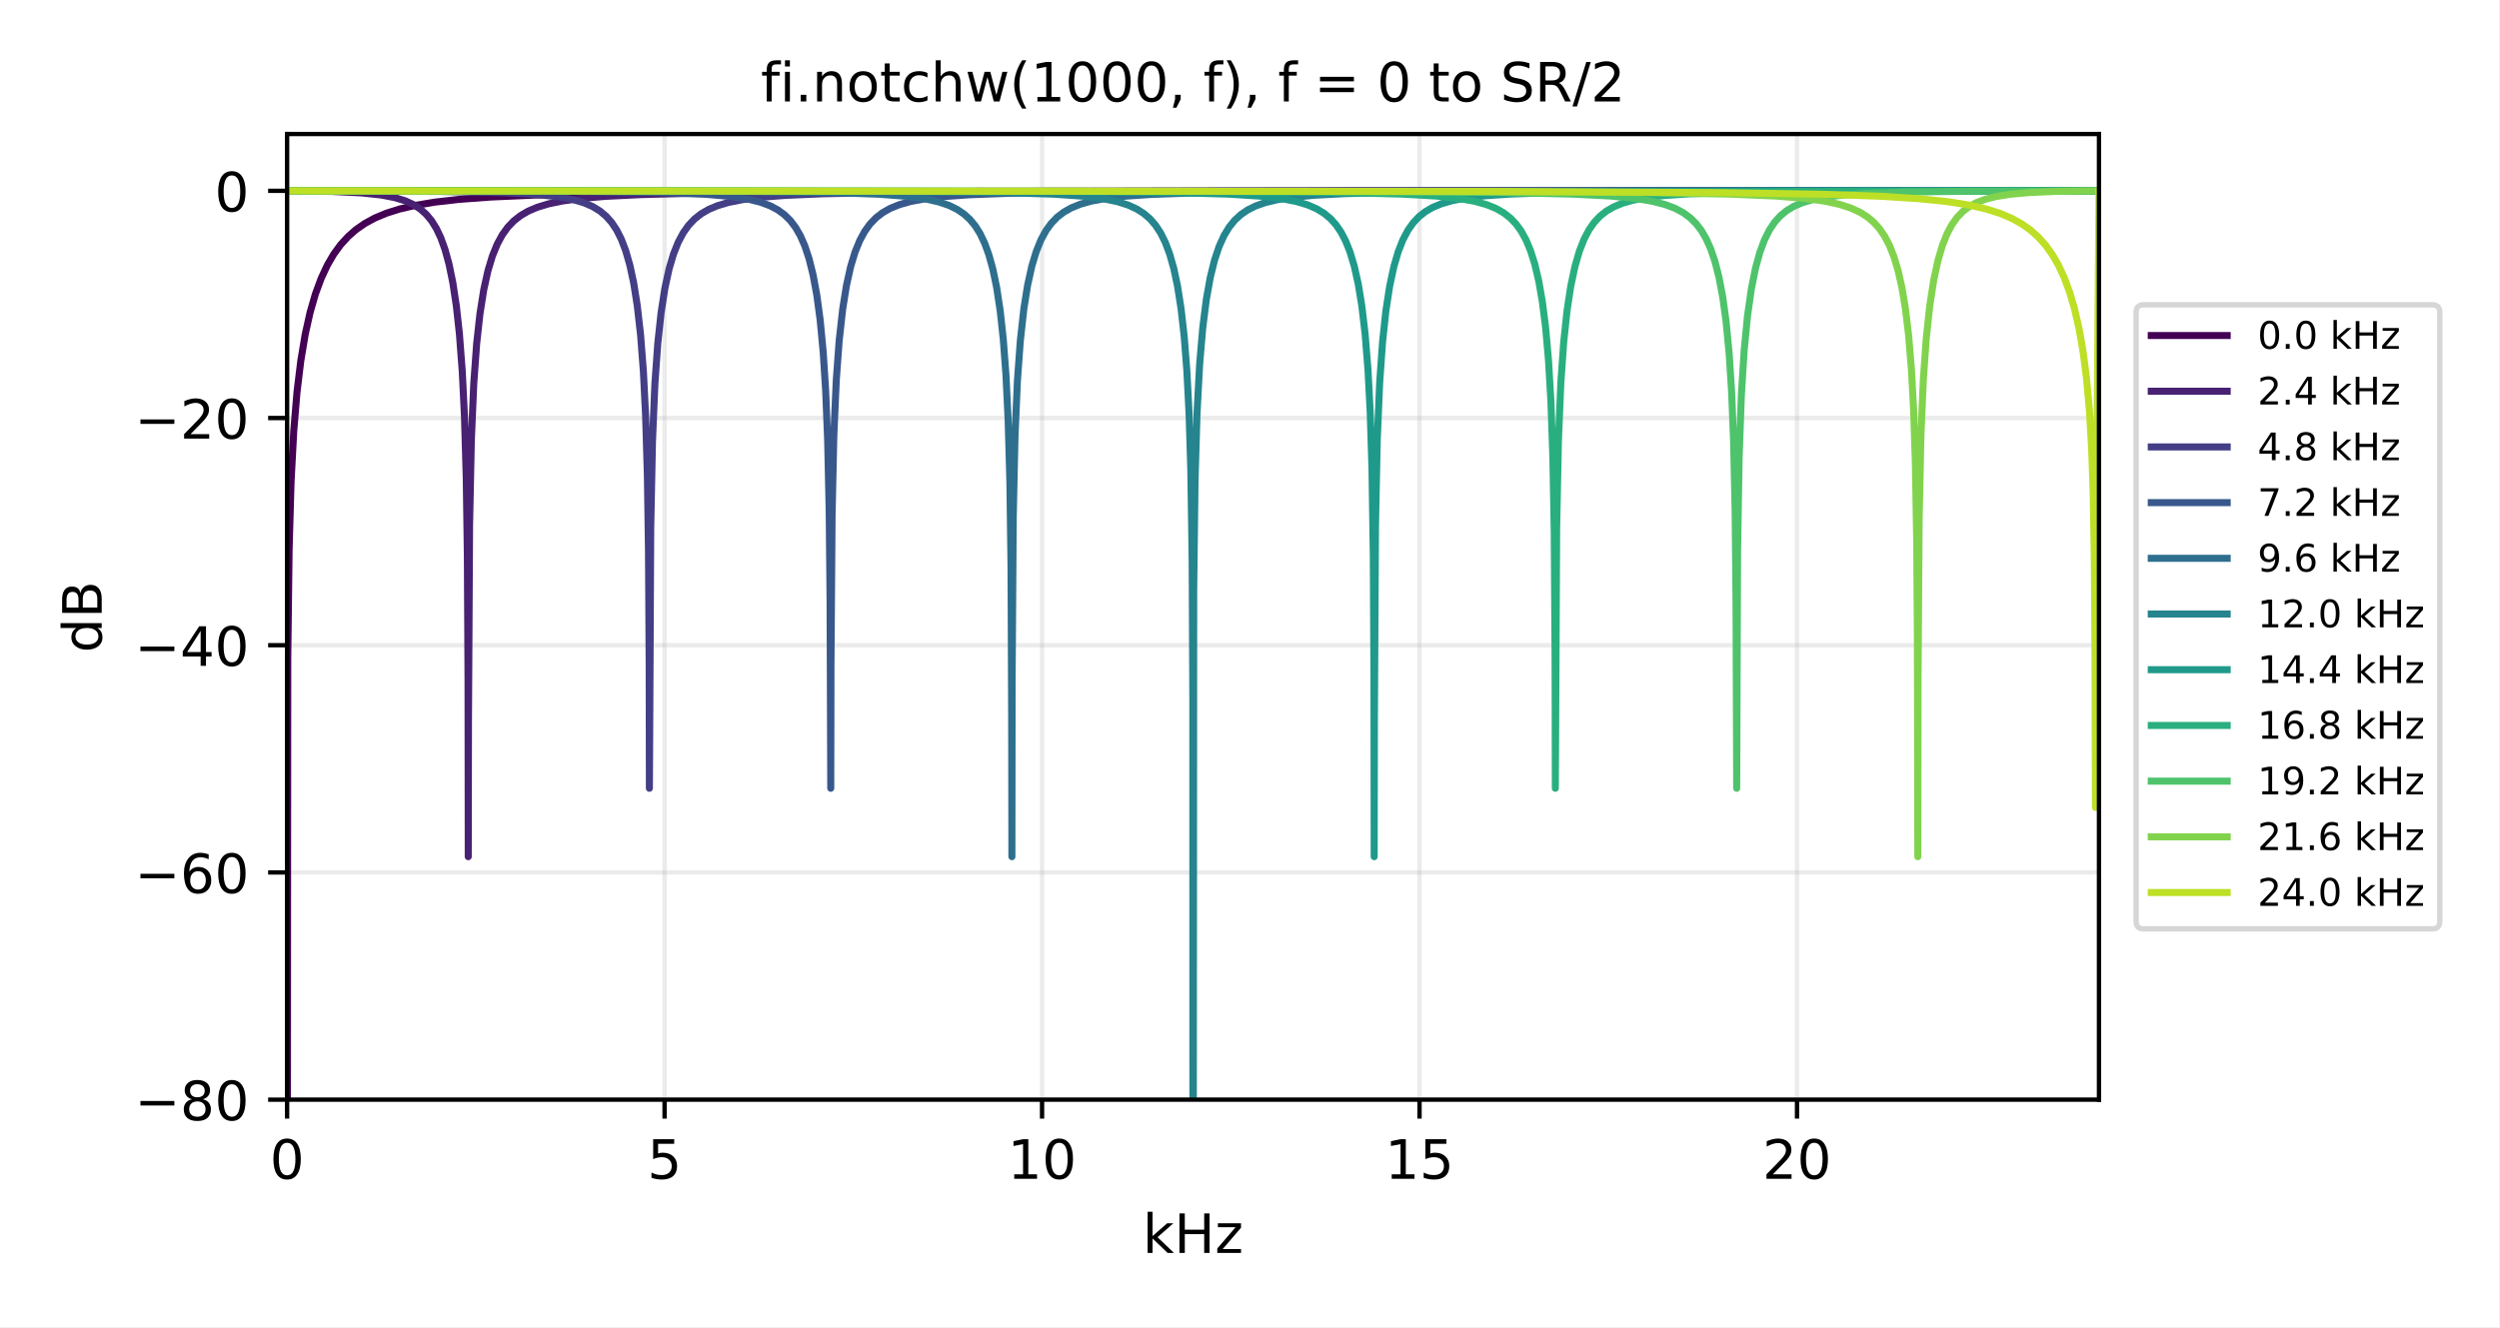
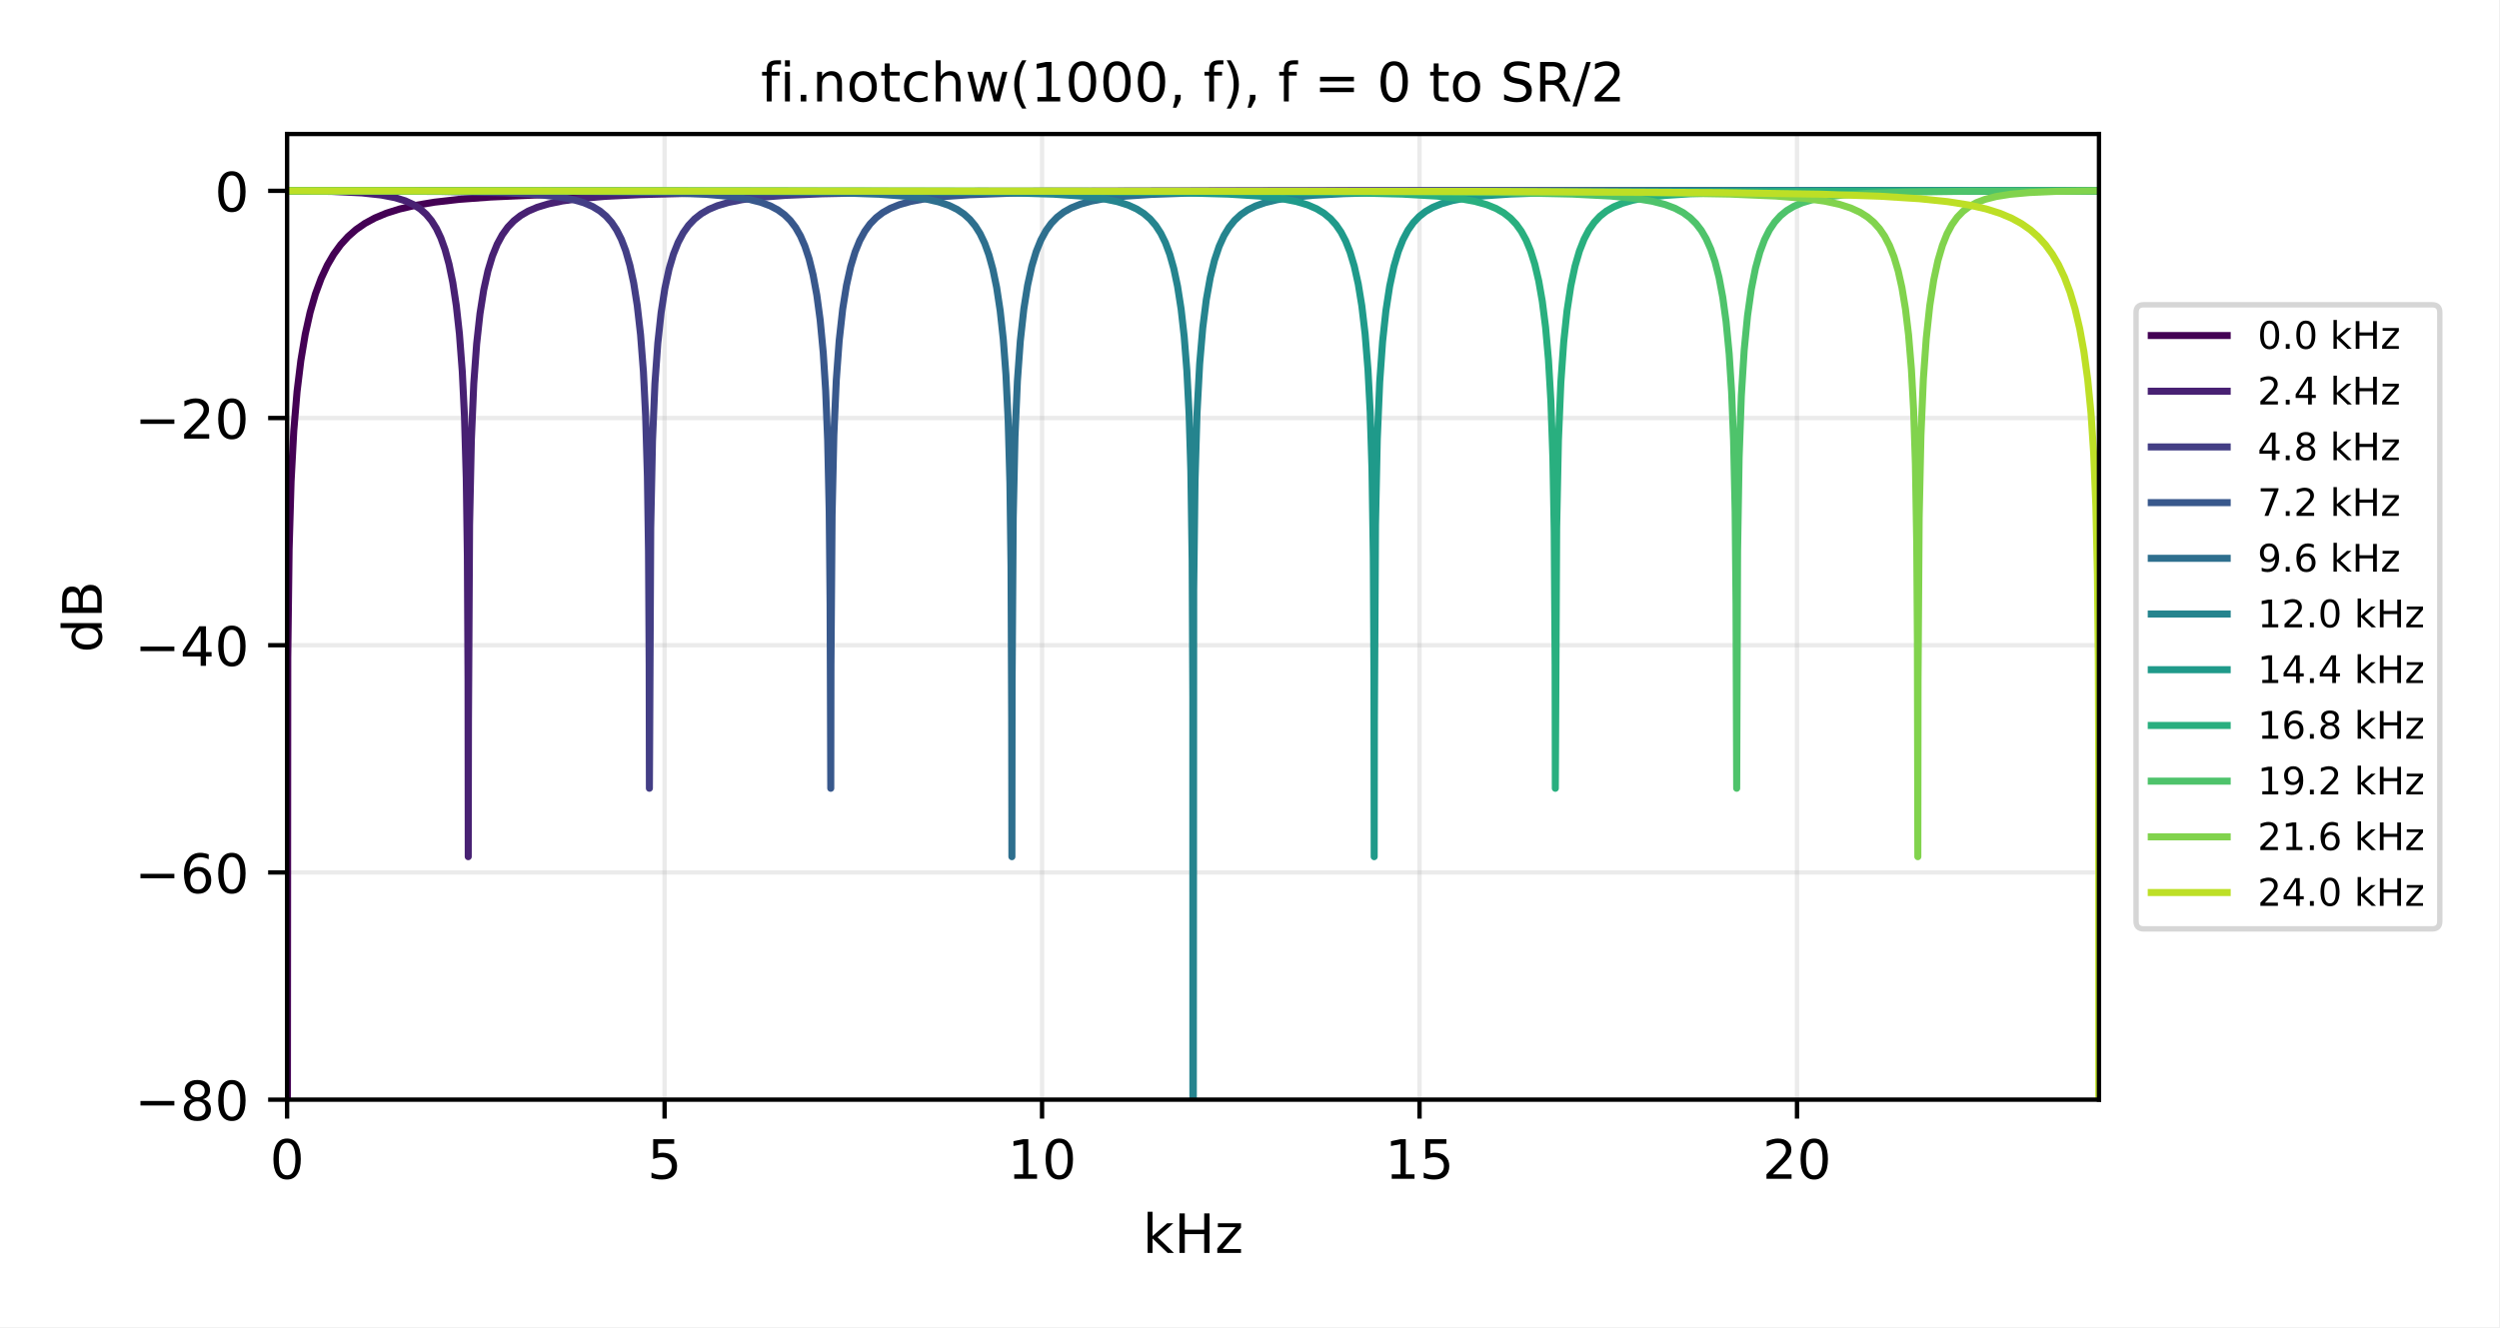
<svg xmlns="http://www.w3.org/2000/svg" xmlns:xlink="http://www.w3.org/1999/xlink" width="460.8pt" height="244.8pt" viewBox="0 0 460.8 244.8" version="1.1">
  <defs>
    <style type="text/css">*{stroke-linejoin: round; stroke-linecap: butt}</style>
  </defs>
  <g id="figure_1">
    <g id="patch_1">
      <path d="M 0 244.8  L 460.8 244.8  L 460.8 0  L 0 0  z " style="fill: #ffffff" />
    </g>
    <g id="axes_1">
      <g id="patch_2">
        <path d="M 52.94 202.84  L 387.039 202.84  L 387.039 24.72  L 52.94 24.72  z " style="fill: #ffffff" />
      </g>
      <g id="matplotlib.axis_1">
        <g id="xtick_1">
          <g id="line2d_1">
-             <path d="M 52.94 202.84  L 52.94 24.72  " clip-path="url(#paf3ac2c32e)" style="fill: none; stroke: #b0b0b0; stroke-opacity: 0.25; stroke-width: 0.8; stroke-linecap: square" />
+             <path d="M 52.94 202.84  L 52.94 24.72  " clip-path="url(#p0f9e3d7963)" style="fill: none; stroke: #b0b0b0; stroke-opacity: 0.25; stroke-width: 0.8; stroke-linecap: square" />
          </g>
          <g id="line2d_2">
            <defs>
-               <path id="m746b3ce421" d="M 0 0  L 0 3.5  " style="stroke: #000000; stroke-width: 0.8" />
+               <path id="m06a1bb1038" d="M 0 0  L 0 3.5  " style="stroke: #000000; stroke-width: 0.8" />
            </defs>
            <g>
-               <use xlink:href="#m746b3ce421" x="52.94" y="202.84" style="stroke: #000000; stroke-width: 0.8" />
+               <use xlink:href="#m06a1bb1038" x="52.94" y="202.84" style="stroke: #000000; stroke-width: 0.8" />
            </g>
          </g>
          <g id="text_1">
            <text style="font: 10px 'DejaVu Sans', 'Bitstream Vera Sans', 'Computer Modern Sans Serif', 'Lucida Grande', 'Verdana', 'Geneva', 'Lucid', 'Arial', 'Helvetica', 'Avant Garde', sans-serif; text-anchor: middle" x="52.94" y="217.438" transform="rotate(-0 52.94 217.4384)">0</text>
          </g>
        </g>
        <g id="xtick_2">
          <g id="line2d_3">
-             <path d="M 122.544 202.84  L 122.544 24.72  " clip-path="url(#paf3ac2c32e)" style="fill: none; stroke: #b0b0b0; stroke-opacity: 0.25; stroke-width: 0.8; stroke-linecap: square" />
+             <path d="M 122.544 202.84  L 122.544 24.72  " clip-path="url(#p0f9e3d7963)" style="fill: none; stroke: #b0b0b0; stroke-opacity: 0.25; stroke-width: 0.8; stroke-linecap: square" />
          </g>
          <g id="line2d_4">
            <g>
-               <use xlink:href="#m746b3ce421" x="122.544" y="202.84" style="stroke: #000000; stroke-width: 0.8" />
+               <use xlink:href="#m06a1bb1038" x="122.544" y="202.84" style="stroke: #000000; stroke-width: 0.8" />
            </g>
          </g>
          <g id="text_2">
            <text style="font: 10px 'DejaVu Sans', 'Bitstream Vera Sans', 'Computer Modern Sans Serif', 'Lucida Grande', 'Verdana', 'Geneva', 'Lucid', 'Arial', 'Helvetica', 'Avant Garde', sans-serif; text-anchor: middle" x="122.544" y="217.438" transform="rotate(-0 122.5439 217.4384)">5</text>
          </g>
        </g>
        <g id="xtick_3">
          <g id="line2d_5">
-             <path d="M 192.148 202.84  L 192.148 24.72  " clip-path="url(#paf3ac2c32e)" style="fill: none; stroke: #b0b0b0; stroke-opacity: 0.25; stroke-width: 0.8; stroke-linecap: square" />
+             <path d="M 192.148 202.84  L 192.148 24.72  " clip-path="url(#p0f9e3d7963)" style="fill: none; stroke: #b0b0b0; stroke-opacity: 0.25; stroke-width: 0.8; stroke-linecap: square" />
          </g>
          <g id="line2d_6">
            <g>
-               <use xlink:href="#m746b3ce421" x="192.148" y="202.84" style="stroke: #000000; stroke-width: 0.8" />
+               <use xlink:href="#m06a1bb1038" x="192.148" y="202.84" style="stroke: #000000; stroke-width: 0.8" />
            </g>
          </g>
          <g id="text_3">
            <text style="font: 10px 'DejaVu Sans', 'Bitstream Vera Sans', 'Computer Modern Sans Serif', 'Lucida Grande', 'Verdana', 'Geneva', 'Lucid', 'Arial', 'Helvetica', 'Avant Garde', sans-serif; text-anchor: middle" x="192.148" y="217.438" transform="rotate(-0 192.1478 217.4384)">10</text>
          </g>
        </g>
        <g id="xtick_4">
          <g id="line2d_7">
-             <path d="M 261.752 202.84  L 261.752 24.72  " clip-path="url(#paf3ac2c32e)" style="fill: none; stroke: #b0b0b0; stroke-opacity: 0.25; stroke-width: 0.8; stroke-linecap: square" />
+             <path d="M 261.752 202.84  L 261.752 24.72  " clip-path="url(#p0f9e3d7963)" style="fill: none; stroke: #b0b0b0; stroke-opacity: 0.25; stroke-width: 0.8; stroke-linecap: square" />
          </g>
          <g id="line2d_8">
            <g>
-               <use xlink:href="#m746b3ce421" x="261.752" y="202.84" style="stroke: #000000; stroke-width: 0.8" />
+               <use xlink:href="#m06a1bb1038" x="261.752" y="202.84" style="stroke: #000000; stroke-width: 0.8" />
            </g>
          </g>
          <g id="text_4">
            <text style="font: 10px 'DejaVu Sans', 'Bitstream Vera Sans', 'Computer Modern Sans Serif', 'Lucida Grande', 'Verdana', 'Geneva', 'Lucid', 'Arial', 'Helvetica', 'Avant Garde', sans-serif; text-anchor: middle" x="261.752" y="217.438" transform="rotate(-0 261.7518 217.4384)">15</text>
          </g>
        </g>
        <g id="xtick_5">
          <g id="line2d_9">
-             <path d="M 331.356 202.84  L 331.356 24.72  " clip-path="url(#paf3ac2c32e)" style="fill: none; stroke: #b0b0b0; stroke-opacity: 0.25; stroke-width: 0.8; stroke-linecap: square" />
+             <path d="M 331.356 202.84  L 331.356 24.72  " clip-path="url(#p0f9e3d7963)" style="fill: none; stroke: #b0b0b0; stroke-opacity: 0.25; stroke-width: 0.8; stroke-linecap: square" />
          </g>
          <g id="line2d_10">
            <g>
-               <use xlink:href="#m746b3ce421" x="331.356" y="202.84" style="stroke: #000000; stroke-width: 0.8" />
+               <use xlink:href="#m06a1bb1038" x="331.356" y="202.84" style="stroke: #000000; stroke-width: 0.8" />
            </g>
          </g>
          <g id="text_5">
            <text style="font: 10px 'DejaVu Sans', 'Bitstream Vera Sans', 'Computer Modern Sans Serif', 'Lucida Grande', 'Verdana', 'Geneva', 'Lucid', 'Arial', 'Helvetica', 'Avant Garde', sans-serif; text-anchor: middle" x="331.356" y="217.438" transform="rotate(-0 331.3557 217.4384)">20</text>
          </g>
        </g>
        <g id="text_6">
          <text style="font: 10px 'DejaVu Sans', 'Bitstream Vera Sans', 'Computer Modern Sans Serif', 'Lucida Grande', 'Verdana', 'Geneva', 'Lucid', 'Arial', 'Helvetica', 'Avant Garde', sans-serif; text-anchor: middle" x="219.989" y="231.117" transform="rotate(-0 219.9894 231.1166)">kHz</text>
        </g>
      </g>
      <g id="matplotlib.axis_2">
        <g id="ytick_1">
          <g id="line2d_11">
-             <path d="M 52.94 202.84  L 387.039 202.84  " clip-path="url(#paf3ac2c32e)" style="fill: none; stroke: #b0b0b0; stroke-opacity: 0.25; stroke-width: 0.8; stroke-linecap: square" />
+             <path d="M 52.94 202.84  L 387.039 202.84  " clip-path="url(#p0f9e3d7963)" style="fill: none; stroke: #b0b0b0; stroke-opacity: 0.25; stroke-width: 0.8; stroke-linecap: square" />
          </g>
          <g id="line2d_12">
            <defs>
-               <path id="m6204c5181d" d="M 0 0  L -3.5 0  " style="stroke: #000000; stroke-width: 0.8" />
+               <path id="md3c2936084" d="M 0 0  L -3.5 0  " style="stroke: #000000; stroke-width: 0.8" />
            </defs>
            <g>
-               <use xlink:href="#m6204c5181d" x="52.94" y="202.84" style="stroke: #000000; stroke-width: 0.8" />
+               <use xlink:href="#md3c2936084" x="52.94" y="202.84" style="stroke: #000000; stroke-width: 0.8" />
            </g>
          </g>
          <g id="text_7">
            <text style="font: 10px 'DejaVu Sans', 'Bitstream Vera Sans', 'Computer Modern Sans Serif', 'Lucida Grande', 'Verdana', 'Geneva', 'Lucid', 'Arial', 'Helvetica', 'Avant Garde', sans-serif; text-anchor: end" x="45.94" y="206.639" transform="rotate(-0 45.94 206.6392)">−80</text>
          </g>
        </g>
        <g id="ytick_2">
          <g id="line2d_13">
-             <path d="M 52.94 160.929  L 387.039 160.929  " clip-path="url(#paf3ac2c32e)" style="fill: none; stroke: #b0b0b0; stroke-opacity: 0.25; stroke-width: 0.8; stroke-linecap: square" />
+             <path d="M 52.94 160.929  L 387.039 160.929  " clip-path="url(#p0f9e3d7963)" style="fill: none; stroke: #b0b0b0; stroke-opacity: 0.25; stroke-width: 0.8; stroke-linecap: square" />
          </g>
          <g id="line2d_14">
            <g>
-               <use xlink:href="#m6204c5181d" x="52.94" y="160.929" style="stroke: #000000; stroke-width: 0.8" />
+               <use xlink:href="#md3c2936084" x="52.94" y="160.929" style="stroke: #000000; stroke-width: 0.8" />
            </g>
          </g>
          <g id="text_8">
            <text style="font: 10px 'DejaVu Sans', 'Bitstream Vera Sans', 'Computer Modern Sans Serif', 'Lucida Grande', 'Verdana', 'Geneva', 'Lucid', 'Arial', 'Helvetica', 'Avant Garde', sans-serif; text-anchor: end" x="45.94" y="164.729" transform="rotate(-0 45.94 164.7286)">−60</text>
          </g>
        </g>
        <g id="ytick_3">
          <g id="line2d_15">
-             <path d="M 52.94 119.019  L 387.039 119.019  " clip-path="url(#paf3ac2c32e)" style="fill: none; stroke: #b0b0b0; stroke-opacity: 0.25; stroke-width: 0.8; stroke-linecap: square" />
+             <path d="M 52.94 119.019  L 387.039 119.019  " clip-path="url(#p0f9e3d7963)" style="fill: none; stroke: #b0b0b0; stroke-opacity: 0.25; stroke-width: 0.8; stroke-linecap: square" />
          </g>
          <g id="line2d_16">
            <g>
-               <use xlink:href="#m6204c5181d" x="52.94" y="119.019" style="stroke: #000000; stroke-width: 0.8" />
+               <use xlink:href="#md3c2936084" x="52.94" y="119.019" style="stroke: #000000; stroke-width: 0.8" />
            </g>
          </g>
          <g id="text_9">
            <text style="font: 10px 'DejaVu Sans', 'Bitstream Vera Sans', 'Computer Modern Sans Serif', 'Lucida Grande', 'Verdana', 'Geneva', 'Lucid', 'Arial', 'Helvetica', 'Avant Garde', sans-serif; text-anchor: end" x="45.94" y="122.818" transform="rotate(-0 45.94 122.818)">−40</text>
          </g>
        </g>
        <g id="ytick_4">
          <g id="line2d_17">
-             <path d="M 52.94 77.108  L 387.039 77.108  " clip-path="url(#paf3ac2c32e)" style="fill: none; stroke: #b0b0b0; stroke-opacity: 0.25; stroke-width: 0.8; stroke-linecap: square" />
+             <path d="M 52.94 77.108  L 387.039 77.108  " clip-path="url(#p0f9e3d7963)" style="fill: none; stroke: #b0b0b0; stroke-opacity: 0.25; stroke-width: 0.8; stroke-linecap: square" />
          </g>
          <g id="line2d_18">
            <g>
-               <use xlink:href="#m6204c5181d" x="52.94" y="77.108" style="stroke: #000000; stroke-width: 0.8" />
+               <use xlink:href="#md3c2936084" x="52.94" y="77.108" style="stroke: #000000; stroke-width: 0.8" />
            </g>
          </g>
          <g id="text_10">
            <text style="font: 10px 'DejaVu Sans', 'Bitstream Vera Sans', 'Computer Modern Sans Serif', 'Lucida Grande', 'Verdana', 'Geneva', 'Lucid', 'Arial', 'Helvetica', 'Avant Garde', sans-serif; text-anchor: end" x="45.94" y="80.907" transform="rotate(-0 45.94 80.90745)">−20</text>
          </g>
        </g>
        <g id="ytick_5">
          <g id="line2d_19">
-             <path d="M 52.94 35.198  L 387.039 35.198  " clip-path="url(#paf3ac2c32e)" style="fill: none; stroke: #b0b0b0; stroke-opacity: 0.25; stroke-width: 0.8; stroke-linecap: square" />
+             <path d="M 52.94 35.198  L 387.039 35.198  " clip-path="url(#p0f9e3d7963)" style="fill: none; stroke: #b0b0b0; stroke-opacity: 0.25; stroke-width: 0.8; stroke-linecap: square" />
          </g>
          <g id="line2d_20">
            <g>
-               <use xlink:href="#m6204c5181d" x="52.94" y="35.198" style="stroke: #000000; stroke-width: 0.8" />
+               <use xlink:href="#md3c2936084" x="52.94" y="35.198" style="stroke: #000000; stroke-width: 0.8" />
            </g>
          </g>
          <g id="text_11">
            <text style="font: 10px 'DejaVu Sans', 'Bitstream Vera Sans', 'Computer Modern Sans Serif', 'Lucida Grande', 'Verdana', 'Geneva', 'Lucid', 'Arial', 'Helvetica', 'Avant Garde', sans-serif; text-anchor: end" x="45.94" y="38.997" transform="rotate(-0 45.94 38.99687)">0</text>
          </g>
        </g>
        <g id="text_12">
          <text style="font: 10px 'DejaVu Sans', 'Bitstream Vera Sans', 'Computer Modern Sans Serif', 'Lucida Grande', 'Verdana', 'Geneva', 'Lucid', 'Arial', 'Helvetica', 'Avant Garde', sans-serif; text-anchor: middle" x="18.756" y="113.78" transform="rotate(-90 18.75562 113.78)">dB</text>
        </g>
      </g>
      <g id="line2d_21">
-         <path d="M 52.963 245.8  L 53.062 121.349  L 53.307 101.359  L 53.674 88.761  L 54.164 79.508  L 54.775 72.215  L 55.469 66.52  L 56.284 61.646  L 57.181 57.617  L 58.16 54.227  L 59.221 51.35  L 60.363 48.9  L 61.545 46.877  L 62.81 45.142  L 64.196 43.621  L 65.664 42.338  L 67.296 41.207  L 69.131 40.211  L 71.211 39.34  L 73.658 38.564  L 76.554 37.888  L 80.102 37.296  L 84.588 36.782  L 90.461 36.346  L 98.536 35.983  L 110.363 35.692  L 129.328 35.47  L 164.198 35.314  L 245.234 35.222  L 387.039 35.198  L 387.039 35.198  " clip-path="url(#paf3ac2c32e)" style="fill: none; stroke: #440154; stroke-width: 1.3; stroke-linecap: square" />
+         <path d="M 52.963 245.8  L 53.062 121.349  L 53.307 101.359  L 53.674 88.761  L 54.164 79.508  L 54.775 72.215  L 55.469 66.52  L 56.284 61.646  L 57.181 57.617  L 58.16 54.227  L 59.221 51.35  L 60.363 48.9  L 61.545 46.877  L 62.81 45.142  L 64.196 43.621  L 65.664 42.338  L 67.296 41.207  L 69.131 40.211  L 71.211 39.34  L 73.658 38.564  L 76.554 37.888  L 80.102 37.296  L 84.588 36.782  L 90.461 36.346  L 98.536 35.983  L 110.363 35.692  L 129.328 35.47  L 164.198 35.314  L 245.234 35.222  L 387.039 35.198  L 387.039 35.198  " clip-path="url(#p0f9e3d7963)" style="fill: none; stroke: #440154; stroke-width: 1.3; stroke-linecap: square" />
      </g>
      <g id="line2d_22">
-         <path d="M 52.94 35.198  L 61.219 35.309  L 66.725 35.585  L 70.314 35.974  L 72.842 36.464  L 74.718 37.042  L 76.227 37.732  L 77.492 38.551  L 78.593 39.534  L 79.572 40.713  L 80.469 42.152  L 81.285 43.877  L 82.059 46.028  L 82.794 48.715  L 83.487 52.086  L 84.139 56.376  L 84.71 61.562  L 85.241 68.541  L 85.648 76.853  L 85.975 88.263  L 86.179 102.568  L 86.301 125.398  L 86.342 158.021  L 86.383 132.799  L 86.586 96.806  L 86.913 81.161  L 87.361 70.732  L 87.891 63.426  L 88.503 57.859  L 89.197 53.467  L 89.971 49.952  L 90.787 47.245  L 91.684 45.037  L 92.622 43.311  L 93.642 41.898  L 94.743 40.747  L 95.967 39.784  L 97.394 38.949  L 99.066 38.235  L 101.105 37.614  L 103.675 37.075  L 107.019 36.613  L 111.587 36.221  L 118.153 35.896  L 128.349 35.634  L 145.804 35.434  L 180.511 35.295  L 269.134 35.214  L 387.039 35.198  L 387.039 35.198  " clip-path="url(#paf3ac2c32e)" style="fill: none; stroke: #482173; stroke-width: 1.3; stroke-linecap: square" />
+         <path d="M 52.94 35.198  L 61.219 35.309  L 66.725 35.585  L 70.314 35.974  L 72.842 36.464  L 74.718 37.042  L 76.227 37.732  L 77.492 38.551  L 78.593 39.534  L 79.572 40.713  L 80.469 42.152  L 81.285 43.877  L 82.059 46.028  L 82.794 48.715  L 83.487 52.086  L 84.139 56.376  L 84.71 61.562  L 85.241 68.541  L 85.648 76.853  L 85.975 88.263  L 86.179 102.568  L 86.301 125.398  L 86.342 158.021  L 86.383 132.799  L 86.586 96.806  L 86.913 81.161  L 87.361 70.732  L 87.891 63.426  L 88.503 57.859  L 89.197 53.467  L 89.971 49.952  L 90.787 47.245  L 91.684 45.037  L 92.622 43.311  L 93.642 41.898  L 94.743 40.747  L 95.967 39.784  L 97.394 38.949  L 99.066 38.235  L 101.105 37.614  L 103.675 37.075  L 107.019 36.613  L 111.587 36.221  L 118.153 35.896  L 128.349 35.634  L 145.804 35.434  L 180.511 35.295  L 269.134 35.214  L 387.039 35.198  L 387.039 35.198  " clip-path="url(#p0f9e3d7963)" style="fill: none; stroke: #482173; stroke-width: 1.3; stroke-linecap: square" />
      </g>
      <g id="line2d_23">
-         <path d="M 52.94 35.198  L 81.325 35.309  L 92.949 35.549  L 99.066 35.881  L 102.941 36.302  L 105.632 36.805  L 107.672 37.404  L 109.262 38.091  L 110.608 38.912  L 111.75 39.868  L 112.769 41.015  L 113.707 42.421  L 114.564 44.12  L 115.38 46.26  L 116.154 48.968  L 116.848 52.207  L 117.5 56.323  L 118.112 61.714  L 118.642 68.574  L 119.05 76.747  L 119.376 87.927  L 119.58 101.746  L 119.703 122.598  L 119.743 145.405  L 119.784 138.03  L 119.988 97.408  L 120.314 81.344  L 120.763 70.736  L 121.293 63.313  L 121.905 57.653  L 122.598 53.183  L 123.373 49.607  L 124.189 46.857  L 125.045 44.71  L 125.983 42.949  L 126.962 41.569  L 128.063 40.402  L 129.287 39.437  L 130.673 38.631  L 132.305 37.943  L 134.303 37.349  L 136.832 36.839  L 140.176 36.404  L 144.785 36.043  L 151.595 35.749  L 162.566 35.521  L 182.672 35.355  L 227.901 35.247  L 371.582 35.198  L 387.039 35.198  L 387.039 35.198  " clip-path="url(#paf3ac2c32e)" style="fill: none; stroke: #433e85; stroke-width: 1.3; stroke-linecap: square" />
+         <path d="M 52.94 35.198  L 81.325 35.309  L 92.949 35.549  L 99.066 35.881  L 102.941 36.302  L 105.632 36.805  L 107.672 37.404  L 109.262 38.091  L 110.608 38.912  L 111.75 39.868  L 112.769 41.015  L 113.707 42.421  L 114.564 44.12  L 115.38 46.26  L 116.154 48.968  L 116.848 52.207  L 117.5 56.323  L 118.112 61.714  L 118.642 68.574  L 119.05 76.747  L 119.376 87.927  L 119.58 101.746  L 119.703 122.598  L 119.743 145.405  L 119.784 138.03  L 119.988 97.408  L 120.314 81.344  L 120.763 70.736  L 121.293 63.313  L 121.905 57.653  L 122.598 53.183  L 123.373 49.607  L 124.189 46.857  L 125.045 44.71  L 125.983 42.949  L 126.962 41.569  L 128.063 40.402  L 129.287 39.437  L 130.673 38.631  L 132.305 37.943  L 134.303 37.349  L 136.832 36.839  L 140.176 36.404  L 144.785 36.043  L 151.595 35.749  L 162.566 35.521  L 182.672 35.355  L 227.901 35.247  L 371.582 35.198  L 387.039 35.198  L 387.039 35.198  " clip-path="url(#p0f9e3d7963)" style="fill: none; stroke: #433e85; stroke-width: 1.3; stroke-linecap: square" />
      </g>
      <g id="line2d_24">
-         <path d="M 52.94 35.198  L 106.856 35.309  L 122.598 35.534  L 130.184 35.846  L 134.793 36.244  L 137.933 36.729  L 140.217 37.296  L 142.011 37.964  L 143.439 38.724  L 144.662 39.62  L 145.723 40.667  L 146.701 41.954  L 147.599 43.518  L 148.414 45.391  L 149.189 47.734  L 149.923 50.682  L 150.617 54.44  L 151.228 58.988  L 151.799 65.022  L 152.248 72.079  L 152.615 81.245  L 152.9 94.378  L 153.064 111.333  L 153.186 145.408  L 153.227 122.609  L 153.431 94.97  L 153.757 80.282  L 154.206 70.113  L 154.736 62.87  L 155.388 56.993  L 156.082 52.658  L 156.856 49.17  L 157.672 46.48  L 158.529 44.376  L 159.467 42.651  L 160.445 41.3  L 161.547 40.159  L 162.77 39.218  L 164.157 38.434  L 165.829 37.754  L 167.868 37.176  L 170.478 36.681  L 173.945 36.265  L 178.798 35.924  L 186.098 35.652  L 198.252 35.446  L 221.865 35.303  L 281.206 35.219  L 387.039 35.198  L 387.039 35.198  " clip-path="url(#paf3ac2c32e)" style="fill: none; stroke: #38588c; stroke-width: 1.3; stroke-linecap: square" />
+         <path d="M 52.94 35.198  L 106.856 35.309  L 122.598 35.534  L 130.184 35.846  L 134.793 36.244  L 137.933 36.729  L 140.217 37.296  L 142.011 37.964  L 143.439 38.724  L 144.662 39.62  L 145.723 40.667  L 146.701 41.954  L 147.599 43.518  L 148.414 45.391  L 149.189 47.734  L 149.923 50.682  L 150.617 54.44  L 151.228 58.988  L 151.799 65.022  L 152.248 72.079  L 152.615 81.245  L 152.9 94.378  L 153.064 111.333  L 153.186 145.408  L 153.227 122.609  L 153.431 94.97  L 153.757 80.282  L 154.206 70.113  L 154.736 62.87  L 155.388 56.993  L 156.082 52.658  L 156.856 49.17  L 157.672 46.48  L 158.529 44.376  L 159.467 42.651  L 160.445 41.3  L 161.547 40.159  L 162.77 39.218  L 164.157 38.434  L 165.829 37.754  L 167.868 37.176  L 170.478 36.681  L 173.945 36.265  L 178.798 35.924  L 186.098 35.652  L 198.252 35.446  L 221.865 35.303  L 281.206 35.219  L 387.039 35.198  L 387.039 35.198  " clip-path="url(#p0f9e3d7963)" style="fill: none; stroke: #38588c; stroke-width: 1.3; stroke-linecap: square" />
      </g>
      <g id="line2d_25">
-         <path d="M 52.94 35.198  L 134.629 35.309  L 153.471 35.526  L 162.118 35.829  L 167.215 36.216  L 170.601 36.682  L 173.088 37.241  L 174.964 37.879  L 176.473 38.615  L 177.738 39.468  L 178.839 40.47  L 179.818 41.653  L 180.715 43.079  L 181.571 44.871  L 182.346 47.005  L 183.08 49.666  L 183.774 53.016  L 184.426 57.309  L 184.997 62.556  L 185.487 69.067  L 185.894 77.444  L 186.221 89.159  L 186.425 104.43  L 186.547 132.79  L 186.588 158.023  L 186.628 125.412  L 186.832 95.538  L 187.159 80.514  L 187.607 70.219  L 188.137 62.909  L 188.79 56.985  L 189.483 52.618  L 190.258 49.105  L 191.074 46.397  L 191.93 44.281  L 192.868 42.549  L 193.847 41.194  L 194.948 40.053  L 196.172 39.114  L 197.558 38.335  L 199.231 37.66  L 201.27 37.09  L 203.88 36.604  L 207.347 36.198  L 212.241 35.866  L 219.663 35.604  L 232.224 35.409  L 257.306 35.278  L 324.599 35.207  L 387.039 35.198  L 387.039 35.198  " clip-path="url(#paf3ac2c32e)" style="fill: none; stroke: #2e6f8e; stroke-width: 1.3; stroke-linecap: square" />
+         <path d="M 52.94 35.198  L 134.629 35.309  L 153.471 35.526  L 162.118 35.829  L 167.215 36.216  L 170.601 36.682  L 173.088 37.241  L 174.964 37.879  L 176.473 38.615  L 177.738 39.468  L 178.839 40.47  L 179.818 41.653  L 180.715 43.079  L 181.571 44.871  L 182.346 47.005  L 183.08 49.666  L 183.774 53.016  L 184.426 57.309  L 184.997 62.556  L 185.487 69.067  L 185.894 77.444  L 186.221 89.159  L 186.425 104.43  L 186.547 132.79  L 186.588 158.023  L 186.628 125.412  L 186.832 95.538  L 187.159 80.514  L 187.607 70.219  L 188.137 62.909  L 188.79 56.985  L 189.483 52.618  L 190.258 49.105  L 191.074 46.397  L 191.93 44.281  L 192.868 42.549  L 193.847 41.194  L 194.948 40.053  L 196.172 39.114  L 197.558 38.335  L 199.231 37.66  L 201.27 37.09  L 203.88 36.604  L 207.347 36.198  L 212.241 35.866  L 219.663 35.604  L 232.224 35.409  L 257.306 35.278  L 324.599 35.207  L 387.039 35.198  L 387.039 35.198  " clip-path="url(#p0f9e3d7963)" style="fill: none; stroke: #2e6f8e; stroke-width: 1.3; stroke-linecap: square" />
      </g>
      <g id="line2d_26">
-         <path d="M 52.94 35.198  L 163.3 35.309  L 184.793 35.521  L 194.296 35.817  L 199.802 36.195  L 203.431 36.654  L 206.041 37.197  L 208.04 37.832  L 209.63 38.564  L 210.935 39.4  L 212.077 40.391  L 213.097 41.573  L 214.035 43.015  L 214.891 44.752  L 215.707 46.939  L 216.441 49.543  L 217.135 52.814  L 217.787 56.991  L 218.358 62.072  L 218.847 68.319  L 219.255 76.22  L 219.582 86.849  L 219.826 103.501  L 219.949 128.729  L 219.968 245.8  M 220.011 245.8  L 220.112 108.735  L 220.356 88.761  L 220.724 76.22  L 221.213 67.099  L 221.784 60.436  L 222.436 55.265  L 223.171 51.155  L 223.945 48.008  L 224.802 45.449  L 225.699 43.464  L 226.637 41.911  L 227.657 40.645  L 228.799 39.589  L 230.063 38.726  L 231.531 37.996  L 233.285 37.377  L 235.487 36.845  L 238.342 36.396  L 242.216 36.024  L 247.845 35.723  L 256.735 35.493  L 272.763 35.329  L 308.694 35.23  L 387.039 35.198  L 387.039 35.198  " clip-path="url(#paf3ac2c32e)" style="fill: none; stroke: #25848e; stroke-width: 1.3; stroke-linecap: square" />
+         <path d="M 52.94 35.198  L 163.3 35.309  L 184.793 35.521  L 194.296 35.817  L 199.802 36.195  L 203.431 36.654  L 206.041 37.197  L 208.04 37.832  L 209.63 38.564  L 210.935 39.4  L 212.077 40.391  L 213.097 41.573  L 214.035 43.015  L 214.891 44.752  L 215.707 46.939  L 216.441 49.543  L 217.135 52.814  L 217.787 56.991  L 218.358 62.072  L 218.847 68.319  L 219.255 76.22  L 219.582 86.849  L 219.826 103.501  L 219.949 128.729  L 219.968 245.8  M 220.011 245.8  L 220.112 108.735  L 220.356 88.761  L 220.724 76.22  L 221.213 67.099  L 221.784 60.436  L 222.436 55.265  L 223.171 51.155  L 223.945 48.008  L 224.802 45.449  L 225.699 43.464  L 226.637 41.911  L 227.657 40.645  L 228.799 39.589  L 230.063 38.726  L 231.531 37.996  L 233.285 37.377  L 235.487 36.845  L 238.342 36.396  L 242.216 36.024  L 247.845 35.723  L 256.735 35.493  L 272.763 35.329  L 308.694 35.23  L 387.039 35.198  L 387.039 35.198  " clip-path="url(#p0f9e3d7963)" style="fill: none; stroke: #25848e; stroke-width: 1.3; stroke-linecap: square" />
      </g>
      <g id="line2d_27">
-         <path d="M 52.94 35.198  L 191.93 35.309  L 216.156 35.518  L 226.556 35.81  L 232.469 36.184  L 236.303 36.635  L 239.035 37.167  L 241.115 37.789  L 242.787 38.518  L 244.133 39.338  L 245.316 40.317  L 246.336 41.446  L 247.274 42.815  L 248.13 44.458  L 248.946 46.514  L 249.721 49.105  L 250.455 52.403  L 251.107 56.39  L 251.719 61.607  L 252.249 68.224  L 252.657 76.042  L 252.983 86.502  L 253.228 102.618  L 253.35 125.412  L 253.391 158.023  L 253.432 132.79  L 253.636 96.737  L 253.962 81  L 254.411 70.449  L 254.941 63.01  L 255.553 57.309  L 256.246 52.79  L 257.021 49.169  L 257.837 46.386  L 258.693 44.218  L 259.631 42.448  L 260.61 41.07  L 261.67 39.951  L 262.853 39.022  L 264.199 38.246  L 265.83 37.572  L 267.828 37  L 270.357 36.521  L 273.742 36.12  L 278.514 35.795  L 285.814 35.542  L 298.294 35.359  L 323.987 35.242  L 387.039 35.198  L 387.039 35.198  " clip-path="url(#paf3ac2c32e)" style="fill: none; stroke: #1f9a8a; stroke-width: 1.3; stroke-linecap: square" />
+         <path d="M 52.94 35.198  L 191.93 35.309  L 216.156 35.518  L 226.556 35.81  L 232.469 36.184  L 236.303 36.635  L 239.035 37.167  L 241.115 37.789  L 242.787 38.518  L 244.133 39.338  L 245.316 40.317  L 246.336 41.446  L 247.274 42.815  L 248.13 44.458  L 248.946 46.514  L 249.721 49.105  L 250.455 52.403  L 251.107 56.39  L 251.719 61.607  L 252.249 68.224  L 252.657 76.042  L 252.983 86.502  L 253.228 102.618  L 253.35 125.412  L 253.391 158.023  L 253.432 132.79  L 253.636 96.737  L 253.962 81  L 254.411 70.449  L 254.941 63.01  L 255.553 57.309  L 256.246 52.79  L 257.021 49.169  L 257.837 46.386  L 258.693 44.218  L 259.631 42.448  L 260.61 41.07  L 261.67 39.951  L 262.853 39.022  L 264.199 38.246  L 265.83 37.572  L 267.828 37  L 270.357 36.521  L 273.742 36.12  L 278.514 35.795  L 285.814 35.542  L 298.294 35.359  L 323.987 35.242  L 387.039 35.198  L 387.039 35.198  " clip-path="url(#p0f9e3d7963)" style="fill: none; stroke: #1f9a8a; stroke-width: 1.3; stroke-linecap: square" />
      </g>
      <g id="line2d_28">
-         <path d="M 52.94 35.198  L 219.745 35.309  L 247.151 35.516  L 258.571 35.804  L 264.933 36.169  L 269.052 36.615  L 271.948 37.138  L 274.15 37.754  L 275.863 38.454  L 277.29 39.273  L 278.514 40.233  L 279.574 41.349  L 280.512 42.651  L 281.409 44.29  L 282.225 46.252  L 283 48.712  L 283.734 51.826  L 284.387 55.561  L 284.998 60.386  L 285.529 66.371  L 285.977 74.021  L 286.344 84.503  L 286.589 98.057  L 286.752 122.609  L 286.793 145.408  L 286.834 138.025  L 287.038 97.367  L 287.364 81.245  L 287.812 70.56  L 288.343 63.051  L 288.954 57.304  L 289.648 52.75  L 290.423 49.101  L 291.238 46.298  L 292.095 44.117  L 292.992 42.406  L 293.971 41.006  L 295.031 39.873  L 296.214 38.937  L 297.56 38.156  L 299.15 37.496  L 301.108 36.932  L 303.596 36.458  L 306.94 36.061  L 311.671 35.742  L 318.93 35.496  L 331.451 35.322  L 357.756 35.218  L 387.039 35.198  L 387.039 35.198  " clip-path="url(#paf3ac2c32e)" style="fill: none; stroke: #29af7f; stroke-width: 1.3; stroke-linecap: square" />
+         <path d="M 52.94 35.198  L 219.745 35.309  L 247.151 35.516  L 258.571 35.804  L 264.933 36.169  L 269.052 36.615  L 271.948 37.138  L 274.15 37.754  L 275.863 38.454  L 277.29 39.273  L 278.514 40.233  L 279.574 41.349  L 280.512 42.651  L 281.409 44.29  L 282.225 46.252  L 283 48.712  L 283.734 51.826  L 284.387 55.561  L 284.998 60.386  L 285.529 66.371  L 285.977 74.021  L 286.344 84.503  L 286.589 98.057  L 286.752 122.609  L 286.793 145.408  L 286.834 138.025  L 287.038 97.367  L 287.364 81.245  L 287.812 70.56  L 288.343 63.051  L 288.954 57.304  L 289.648 52.75  L 290.423 49.101  L 291.238 46.298  L 292.095 44.117  L 292.992 42.406  L 293.971 41.006  L 295.031 39.873  L 296.214 38.937  L 297.56 38.156  L 299.15 37.496  L 301.108 36.932  L 303.596 36.458  L 306.94 36.061  L 311.671 35.742  L 318.93 35.496  L 331.451 35.322  L 357.756 35.218  L 387.039 35.198  L 387.039 35.198  " clip-path="url(#p0f9e3d7963)" style="fill: none; stroke: #29af7f; stroke-width: 1.3; stroke-linecap: square" />
      </g>
      <g id="line2d_29">
-         <path d="M 52.94 35.198  L 245.275 35.309  L 277.005 35.515  L 289.892 35.799  L 296.989 36.161  L 301.516 36.601  L 304.656 37.118  L 307.021 37.725  L 308.857 38.418  L 310.366 39.224  L 311.63 40.15  L 312.731 41.233  L 313.71 42.506  L 314.607 44.038  L 315.464 45.965  L 316.239 48.266  L 316.973 51.156  L 317.666 54.84  L 318.278 59.309  L 318.849 65.258  L 319.297 72.241  L 319.664 81.344  L 319.95 94.426  L 320.113 111.352  L 320.235 145.405  L 320.398 101.746  L 320.684 84.419  L 321.092 73.01  L 321.622 64.532  L 322.234 58.252  L 322.927 53.359  L 323.702 49.475  L 324.518 46.51  L 325.374 44.213  L 326.271 42.421  L 327.25 40.962  L 328.31 39.789  L 329.452 38.854  L 330.758 38.07  L 332.307 37.404  L 334.183 36.844  L 336.59 36.37  L 339.811 35.976  L 344.338 35.664  L 351.312 35.426  L 363.384 35.266  L 387.039 35.198  L 387.039 35.198  " clip-path="url(#paf3ac2c32e)" style="fill: none; stroke: #4ec36b; stroke-width: 1.3; stroke-linecap: square" />
+         <path d="M 52.94 35.198  L 245.275 35.309  L 277.005 35.515  L 289.892 35.799  L 296.989 36.161  L 301.516 36.601  L 304.656 37.118  L 307.021 37.725  L 308.857 38.418  L 310.366 39.224  L 311.63 40.15  L 312.731 41.233  L 313.71 42.506  L 314.607 44.038  L 315.464 45.965  L 316.239 48.266  L 316.973 51.156  L 317.666 54.84  L 318.278 59.309  L 318.849 65.258  L 319.297 72.241  L 319.664 81.344  L 319.95 94.426  L 320.113 111.352  L 320.235 145.405  L 320.398 101.746  L 320.684 84.419  L 321.092 73.01  L 321.622 64.532  L 322.234 58.252  L 322.927 53.359  L 323.702 49.475  L 324.518 46.51  L 325.374 44.213  L 326.271 42.421  L 327.25 40.962  L 328.31 39.789  L 329.452 38.854  L 330.758 38.07  L 332.307 37.404  L 334.183 36.844  L 336.59 36.37  L 339.811 35.976  L 344.338 35.664  L 351.312 35.426  L 363.384 35.266  L 387.039 35.198  L 387.039 35.198  " clip-path="url(#p0f9e3d7963)" style="fill: none; stroke: #4ec36b; stroke-width: 1.3; stroke-linecap: square" />
      </g>
      <g id="line2d_30">
-         <path d="M 52.94 35.198  L 265.381 35.309  L 303.433 35.518  L 319.012 35.803  L 327.495 36.164  L 332.837 36.6  L 336.508 37.111  L 339.2 37.699  L 341.28 38.373  L 342.952 39.14  L 344.338 40.015  L 345.521 41.015  L 346.582 42.202  L 347.52 43.578  L 348.417 45.301  L 349.232 47.362  L 350.007 49.952  L 350.701 53.039  L 351.353 56.968  L 351.924 61.723  L 352.454 68.114  L 352.862 75.634  L 353.188 85.568  L 353.433 100.236  L 353.556 118.051  L 353.637 158.021  L 353.678 125.398  L 353.882 95.464  L 354.208 80.345  L 354.657 69.921  L 355.187 62.464  L 355.839 56.376  L 356.573 51.636  L 357.348 48.051  L 358.164 45.284  L 359.021 43.13  L 359.918 41.447  L 360.897 40.08  L 361.957 38.987  L 363.14 38.094  L 364.486 37.365  L 366.076 36.761  L 368.074 36.252  L 370.644 35.841  L 374.151 35.52  L 379.249 35.294  L 386.794 35.198  L 387.039 35.198  L 387.039 35.198  " clip-path="url(#paf3ac2c32e)" style="fill: none; stroke: #81d34d; stroke-width: 1.3; stroke-linecap: square" />
+         <path d="M 52.94 35.198  L 265.381 35.309  L 303.433 35.518  L 319.012 35.803  L 327.495 36.164  L 332.837 36.6  L 336.508 37.111  L 339.2 37.699  L 341.28 38.373  L 342.952 39.14  L 344.338 40.015  L 345.521 41.015  L 346.582 42.202  L 347.52 43.578  L 348.417 45.301  L 349.232 47.362  L 350.007 49.952  L 350.701 53.039  L 351.353 56.968  L 351.924 61.723  L 352.454 68.114  L 352.862 75.634  L 353.188 85.568  L 353.433 100.236  L 353.556 118.051  L 353.637 158.021  L 353.678 125.398  L 353.882 95.464  L 354.208 80.345  L 354.657 69.921  L 355.187 62.464  L 355.839 56.376  L 356.573 51.636  L 357.348 48.051  L 358.164 45.284  L 359.021 43.13  L 359.918 41.447  L 360.897 40.08  L 361.957 38.987  L 363.14 38.094  L 364.486 37.365  L 366.076 36.761  L 368.074 36.252  L 370.644 35.841  L 374.151 35.52  L 379.249 35.294  L 386.794 35.198  L 387.039 35.198  L 387.039 35.198  " clip-path="url(#p0f9e3d7963)" style="fill: none; stroke: #81d34d; stroke-width: 1.3; stroke-linecap: square" />
      </g>
      <g id="line2d_31">
-         <path d="M 52.94 35.198  L 273.661 35.309  L 316.687 35.522  L 335.692 35.818  L 346.663 36.195  L 353.923 36.655  L 359.102 37.193  L 363.058 37.82  L 366.198 38.537  L 368.768 39.349  L 370.929 40.264  L 372.765 41.277  L 374.396 42.429  L 375.864 43.741  L 377.21 45.248  L 378.433 46.956  L 379.575 48.935  L 380.636 51.223  L 381.615 53.859  L 382.512 56.899  L 383.368 60.623  L 384.102 64.821  L 384.755 69.897  L 385.285 75.824  L 385.693 82.861  L 385.978 91.187  L 386.182 102.815  L 386.305 120.219  L 386.386 148.941  L 386.549 99.062  L 387.039 35.327  L 387.039 35.327  " clip-path="url(#paf3ac2c32e)" style="fill: none; stroke: #bddf26; stroke-width: 1.3; stroke-linecap: square" />
+         <path d="M 52.94 35.198  L 273.661 35.309  L 316.687 35.522  L 335.692 35.818  L 346.663 36.195  L 353.923 36.654  L 359.143 37.197  L 363.099 37.824  L 366.198 38.531  L 368.768 39.34  L 370.929 40.25  L 372.765 41.258  L 374.396 42.402  L 375.864 43.701  L 377.21 45.192  L 378.433 46.877  L 379.575 48.822  L 380.677 51.155  L 381.696 53.859  L 382.634 56.991  L 383.491 60.631  L 384.266 64.898  L 384.959 69.981  L 385.571 76.22  L 386.06 83.545  L 386.468 93.326  L 386.753 105.93  L 386.916 121.349  L 386.998 141.345  L 387.016 245.8  L 387.016 245.8  " clip-path="url(#p0f9e3d7963)" style="fill: none; stroke: #bddf26; stroke-width: 1.3; stroke-linecap: square" />
      </g>
      <g id="patch_3">
        <path d="M 52.94 202.84  L 52.94 24.72  " style="fill: none; stroke: #000000; stroke-width: 0.8; stroke-linejoin: miter; stroke-linecap: square" />
      </g>
      <g id="patch_4">
        <path d="M 387.039 202.84  L 387.039 24.72  " style="fill: none; stroke: #000000; stroke-width: 0.8; stroke-linejoin: miter; stroke-linecap: square" />
      </g>
      <g id="patch_5">
        <path d="M 52.94 202.84  L 387.039 202.84  " style="fill: none; stroke: #000000; stroke-width: 0.8; stroke-linejoin: miter; stroke-linecap: square" />
      </g>
      <g id="patch_6">
        <path d="M 52.94 24.72  L 387.039 24.72  " style="fill: none; stroke: #000000; stroke-width: 0.8; stroke-linejoin: miter; stroke-linecap: square" />
      </g>
      <g id="text_13">
        <text style="font: 10px 'DejaVu Sans', 'Bitstream Vera Sans', 'Computer Modern Sans Serif', 'Lucida Grande', 'Verdana', 'Geneva', 'Lucid', 'Arial', 'Helvetica', 'Avant Garde', sans-serif; text-anchor: middle" x="219.989" y="18.72" transform="rotate(-0 219.9894 18.72)">fi.notchw(1000, f), f = 0 to SR/2</text>
      </g>
      <g id="legend_1">
        <g id="patch_7">
          <path d="M 395.28 171.341  L 448.482 171.341  Q 449.882 171.341 449.882 169.941  L 449.882 57.619  Q 449.882 56.219 448.482 56.219  L 395.28 56.219  Q 393.88 56.219 393.88 57.619  L 393.88 169.941  Q 393.88 171.341 395.28 171.341  z " style="fill: #ffffff; opacity: 0.8; stroke: #cccccc; stroke-linejoin: miter" />
        </g>
        <g id="line2d_32">
          <path d="M 396.68 61.888  L 403.68 61.888  L 410.68 61.888  " style="fill: none; stroke: #440154; stroke-width: 1.3; stroke-linecap: square" />
        </g>
        <g id="text_14">
          <text style="font: 7px 'DejaVu Sans', 'Bitstream Vera Sans', 'Computer Modern Sans Serif', 'Lucida Grande', 'Verdana', 'Geneva', 'Lucid', 'Arial', 'Helvetica', 'Avant Garde', sans-serif; text-anchor: start" x="416.28" y="64.338" transform="rotate(-0 416.2798 64.33813)">0.0 kHz</text>
        </g>
        <g id="line2d_33">
          <path d="M 396.68 72.163  L 403.68 72.163  L 410.68 72.163  " style="fill: none; stroke: #482173; stroke-width: 1.3; stroke-linecap: square" />
        </g>
        <g id="text_15">
          <text style="font: 7px 'DejaVu Sans', 'Bitstream Vera Sans', 'Computer Modern Sans Serif', 'Lucida Grande', 'Verdana', 'Geneva', 'Lucid', 'Arial', 'Helvetica', 'Avant Garde', sans-serif; text-anchor: start" x="416.28" y="74.613" transform="rotate(-0 416.2798 74.61281)">2.4 kHz</text>
        </g>
        <g id="line2d_34">
          <path d="M 396.68 82.438  L 403.68 82.438  L 410.68 82.438  " style="fill: none; stroke: #433e85; stroke-width: 1.3; stroke-linecap: square" />
        </g>
        <g id="text_16">
          <text style="font: 7px 'DejaVu Sans', 'Bitstream Vera Sans', 'Computer Modern Sans Serif', 'Lucida Grande', 'Verdana', 'Geneva', 'Lucid', 'Arial', 'Helvetica', 'Avant Garde', sans-serif; text-anchor: start" x="416.28" y="84.888" transform="rotate(-0 416.2798 84.8875)">4.8 kHz</text>
        </g>
        <g id="line2d_35">
          <path d="M 396.68 92.712  L 403.68 92.712  L 410.68 92.712  " style="fill: none; stroke: #38588c; stroke-width: 1.3; stroke-linecap: square" />
        </g>
        <g id="text_17">
          <text style="font: 7px 'DejaVu Sans', 'Bitstream Vera Sans', 'Computer Modern Sans Serif', 'Lucida Grande', 'Verdana', 'Geneva', 'Lucid', 'Arial', 'Helvetica', 'Avant Garde', sans-serif; text-anchor: start" x="416.28" y="95.162" transform="rotate(-0 416.2798 95.16219)">7.2 kHz</text>
        </g>
        <g id="line2d_36">
          <path d="M 396.68 102.987  L 403.68 102.987  L 410.68 102.987  " style="fill: none; stroke: #2e6f8e; stroke-width: 1.3; stroke-linecap: square" />
        </g>
        <g id="text_18">
          <text style="font: 7px 'DejaVu Sans', 'Bitstream Vera Sans', 'Computer Modern Sans Serif', 'Lucida Grande', 'Verdana', 'Geneva', 'Lucid', 'Arial', 'Helvetica', 'Avant Garde', sans-serif; text-anchor: start" x="416.28" y="105.437" transform="rotate(-0 416.2798 105.4369)">9.6 kHz</text>
        </g>
        <g id="line2d_37">
          <path d="M 396.68 113.262  L 403.68 113.262  L 410.68 113.262  " style="fill: none; stroke: #25848e; stroke-width: 1.3; stroke-linecap: square" />
        </g>
        <g id="text_19">
          <text style="font: 7px 'DejaVu Sans', 'Bitstream Vera Sans', 'Computer Modern Sans Serif', 'Lucida Grande', 'Verdana', 'Geneva', 'Lucid', 'Arial', 'Helvetica', 'Avant Garde', sans-serif; text-anchor: start" x="416.28" y="115.712" transform="rotate(-0 416.2798 115.7116)">12.0 kHz</text>
        </g>
        <g id="line2d_38">
          <path d="M 396.68 123.536  L 403.68 123.536  L 410.68 123.536  " style="fill: none; stroke: #1f9a8a; stroke-width: 1.3; stroke-linecap: square" />
        </g>
        <g id="text_20">
          <text style="font: 7px 'DejaVu Sans', 'Bitstream Vera Sans', 'Computer Modern Sans Serif', 'Lucida Grande', 'Verdana', 'Geneva', 'Lucid', 'Arial', 'Helvetica', 'Avant Garde', sans-serif; text-anchor: start" x="416.28" y="125.986" transform="rotate(-0 416.2798 125.9862)">14.4 kHz</text>
        </g>
        <g id="line2d_39">
          <path d="M 396.68 133.811  L 403.68 133.811  L 410.68 133.811  " style="fill: none; stroke: #29af7f; stroke-width: 1.3; stroke-linecap: square" />
        </g>
        <g id="text_21">
          <text style="font: 7px 'DejaVu Sans', 'Bitstream Vera Sans', 'Computer Modern Sans Serif', 'Lucida Grande', 'Verdana', 'Geneva', 'Lucid', 'Arial', 'Helvetica', 'Avant Garde', sans-serif; text-anchor: start" x="416.28" y="136.261" transform="rotate(-0 416.2798 136.2609)">16.8 kHz</text>
        </g>
        <g id="line2d_40">
          <path d="M 396.68 144.086  L 403.68 144.086  L 410.68 144.086  " style="fill: none; stroke: #4ec36b; stroke-width: 1.3; stroke-linecap: square" />
        </g>
        <g id="text_22">
          <text style="font: 7px 'DejaVu Sans', 'Bitstream Vera Sans', 'Computer Modern Sans Serif', 'Lucida Grande', 'Verdana', 'Geneva', 'Lucid', 'Arial', 'Helvetica', 'Avant Garde', sans-serif; text-anchor: start" x="416.28" y="146.536" transform="rotate(-0 416.2798 146.5356)">19.2 kHz</text>
        </g>
        <g id="line2d_41">
          <path d="M 396.68 154.36  L 403.68 154.36  L 410.68 154.36  " style="fill: none; stroke: #81d34d; stroke-width: 1.3; stroke-linecap: square" />
        </g>
        <g id="text_23">
          <text style="font: 7px 'DejaVu Sans', 'Bitstream Vera Sans', 'Computer Modern Sans Serif', 'Lucida Grande', 'Verdana', 'Geneva', 'Lucid', 'Arial', 'Helvetica', 'Avant Garde', sans-serif; text-anchor: start" x="416.28" y="156.81" transform="rotate(-0 416.2798 156.8103)">21.6 kHz</text>
        </g>
        <g id="line2d_42">
          <path d="M 396.68 164.635  L 403.68 164.635  L 410.68 164.635  " style="fill: none; stroke: #bddf26; stroke-width: 1.3; stroke-linecap: square" />
        </g>
        <g id="text_24">
          <text style="font: 7px 'DejaVu Sans', 'Bitstream Vera Sans', 'Computer Modern Sans Serif', 'Lucida Grande', 'Verdana', 'Geneva', 'Lucid', 'Arial', 'Helvetica', 'Avant Garde', sans-serif; text-anchor: start" x="416.28" y="167.085" transform="rotate(-0 416.2798 167.085)">24.0 kHz</text>
        </g>
      </g>
    </g>
  </g>
  <defs>
-     <clipPath id="paf3ac2c32e">
+     <clipPath id="p0f9e3d7963">
      <rect x="52.94" y="24.72" width="334.099" height="178.12" />
    </clipPath>
  </defs>
</svg>
